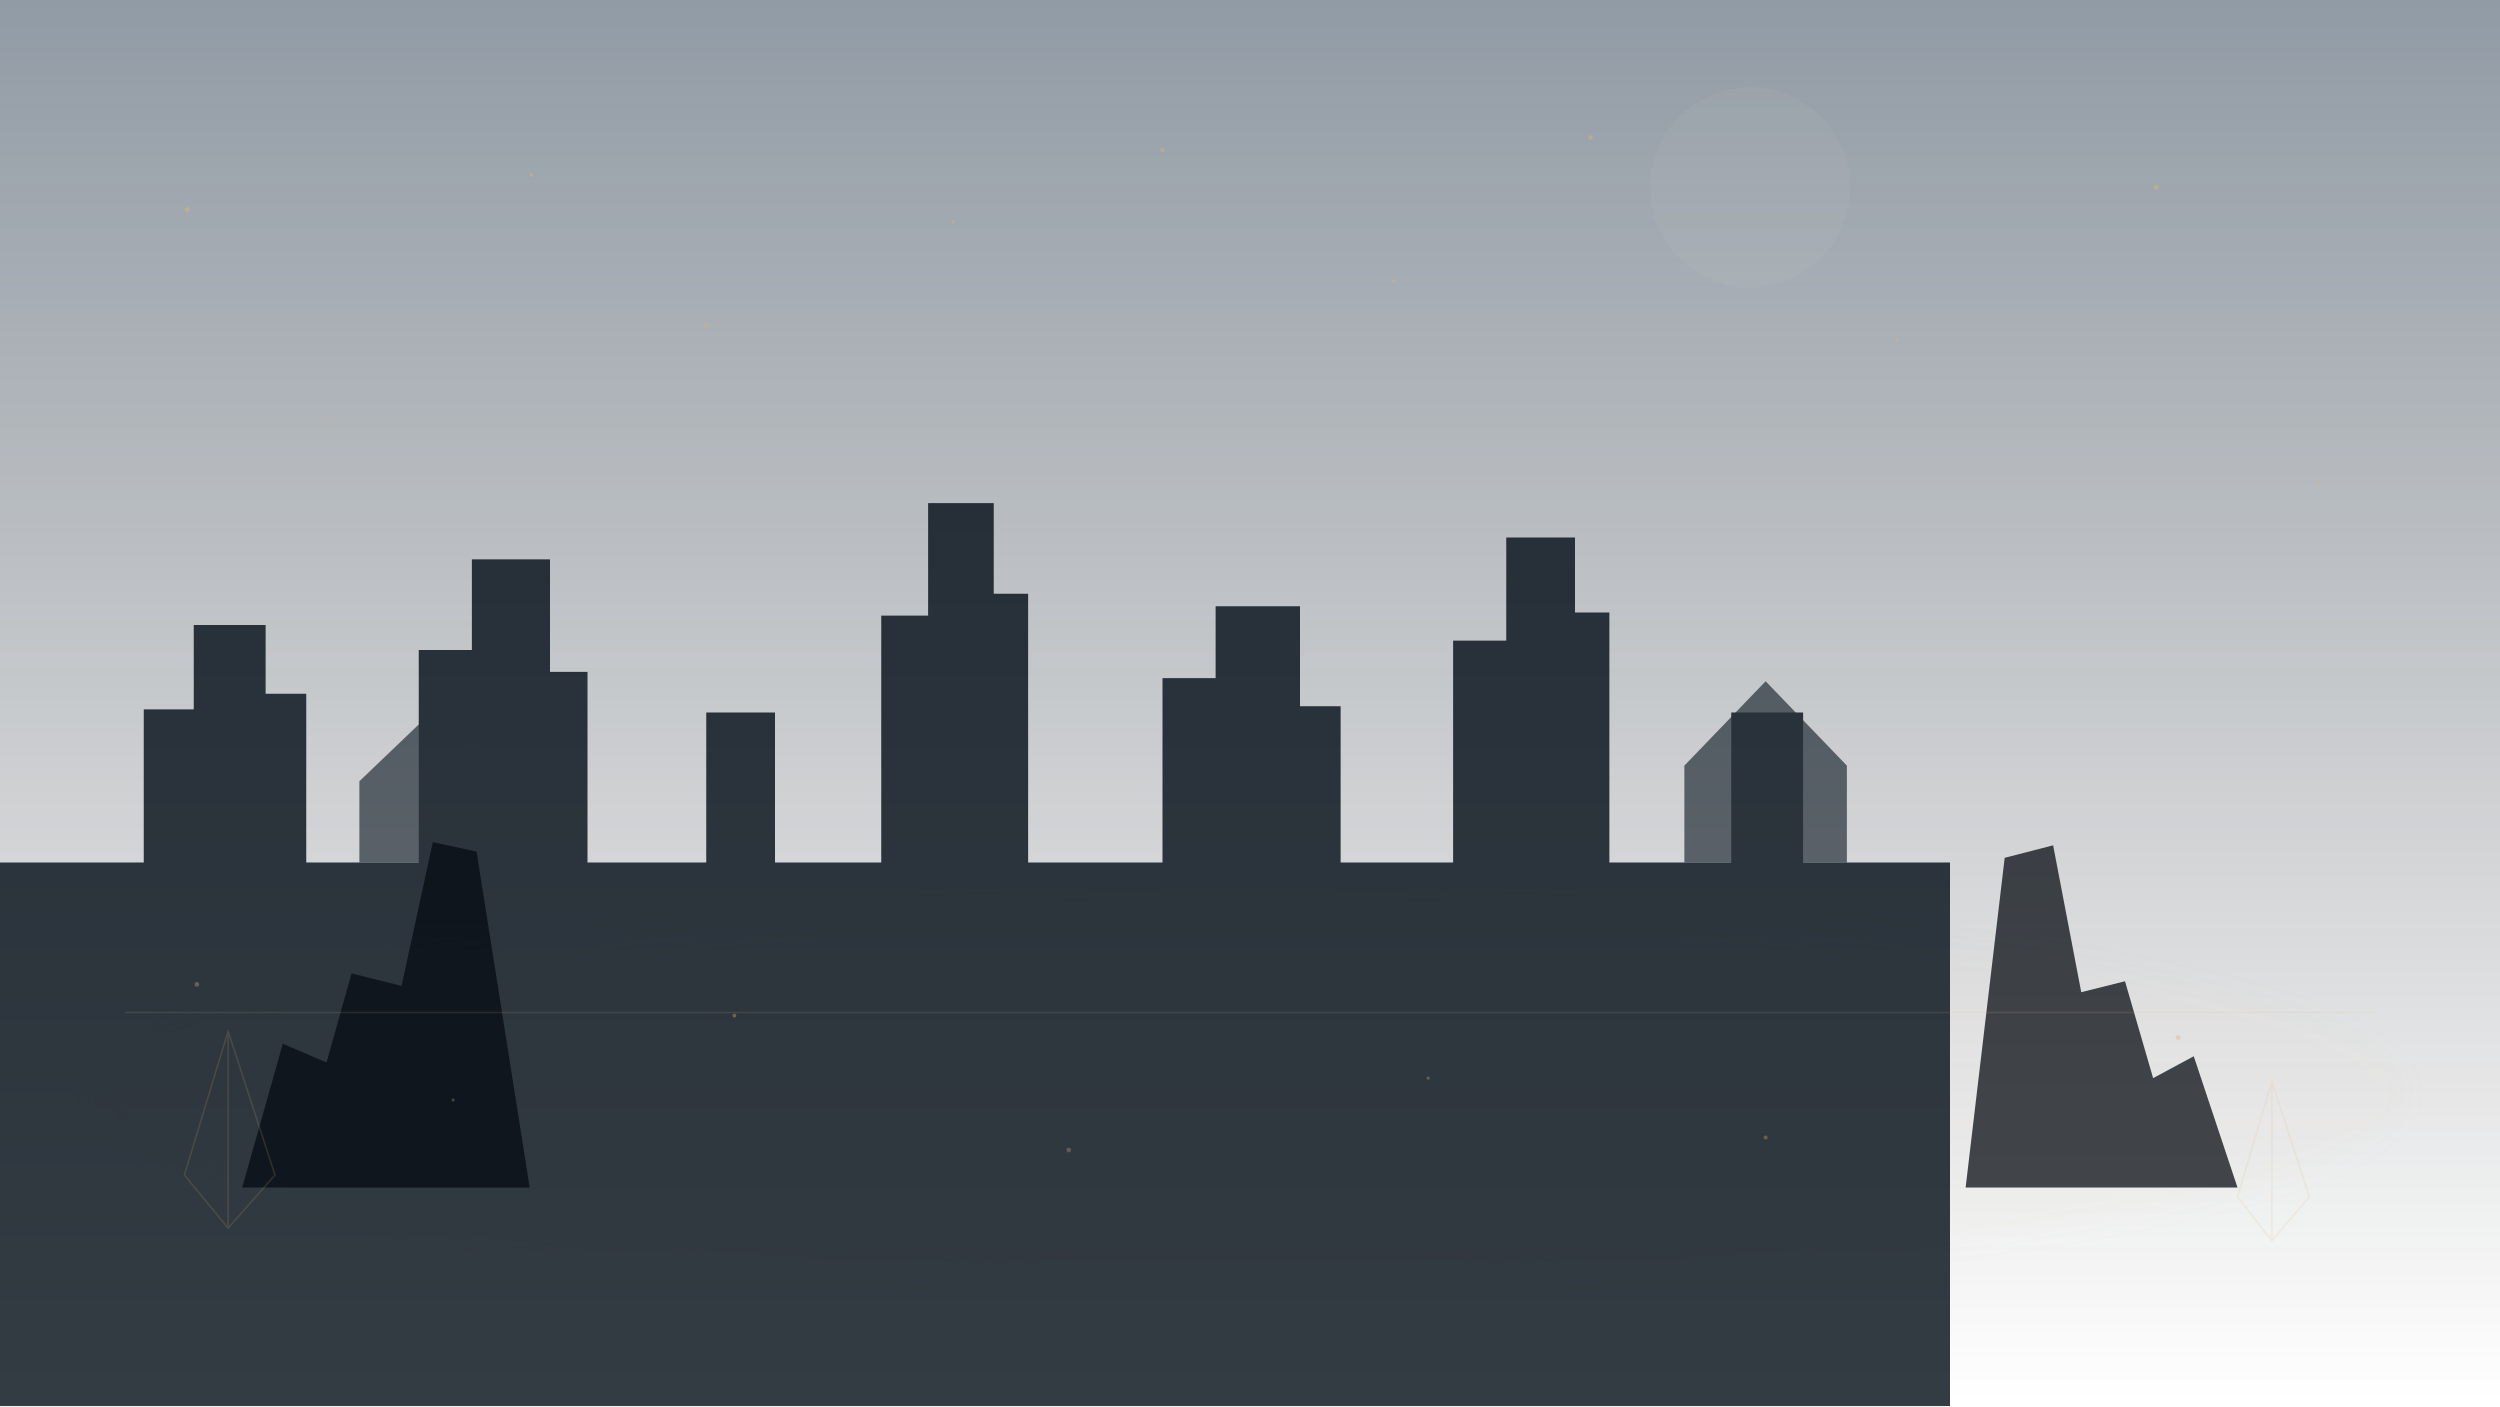
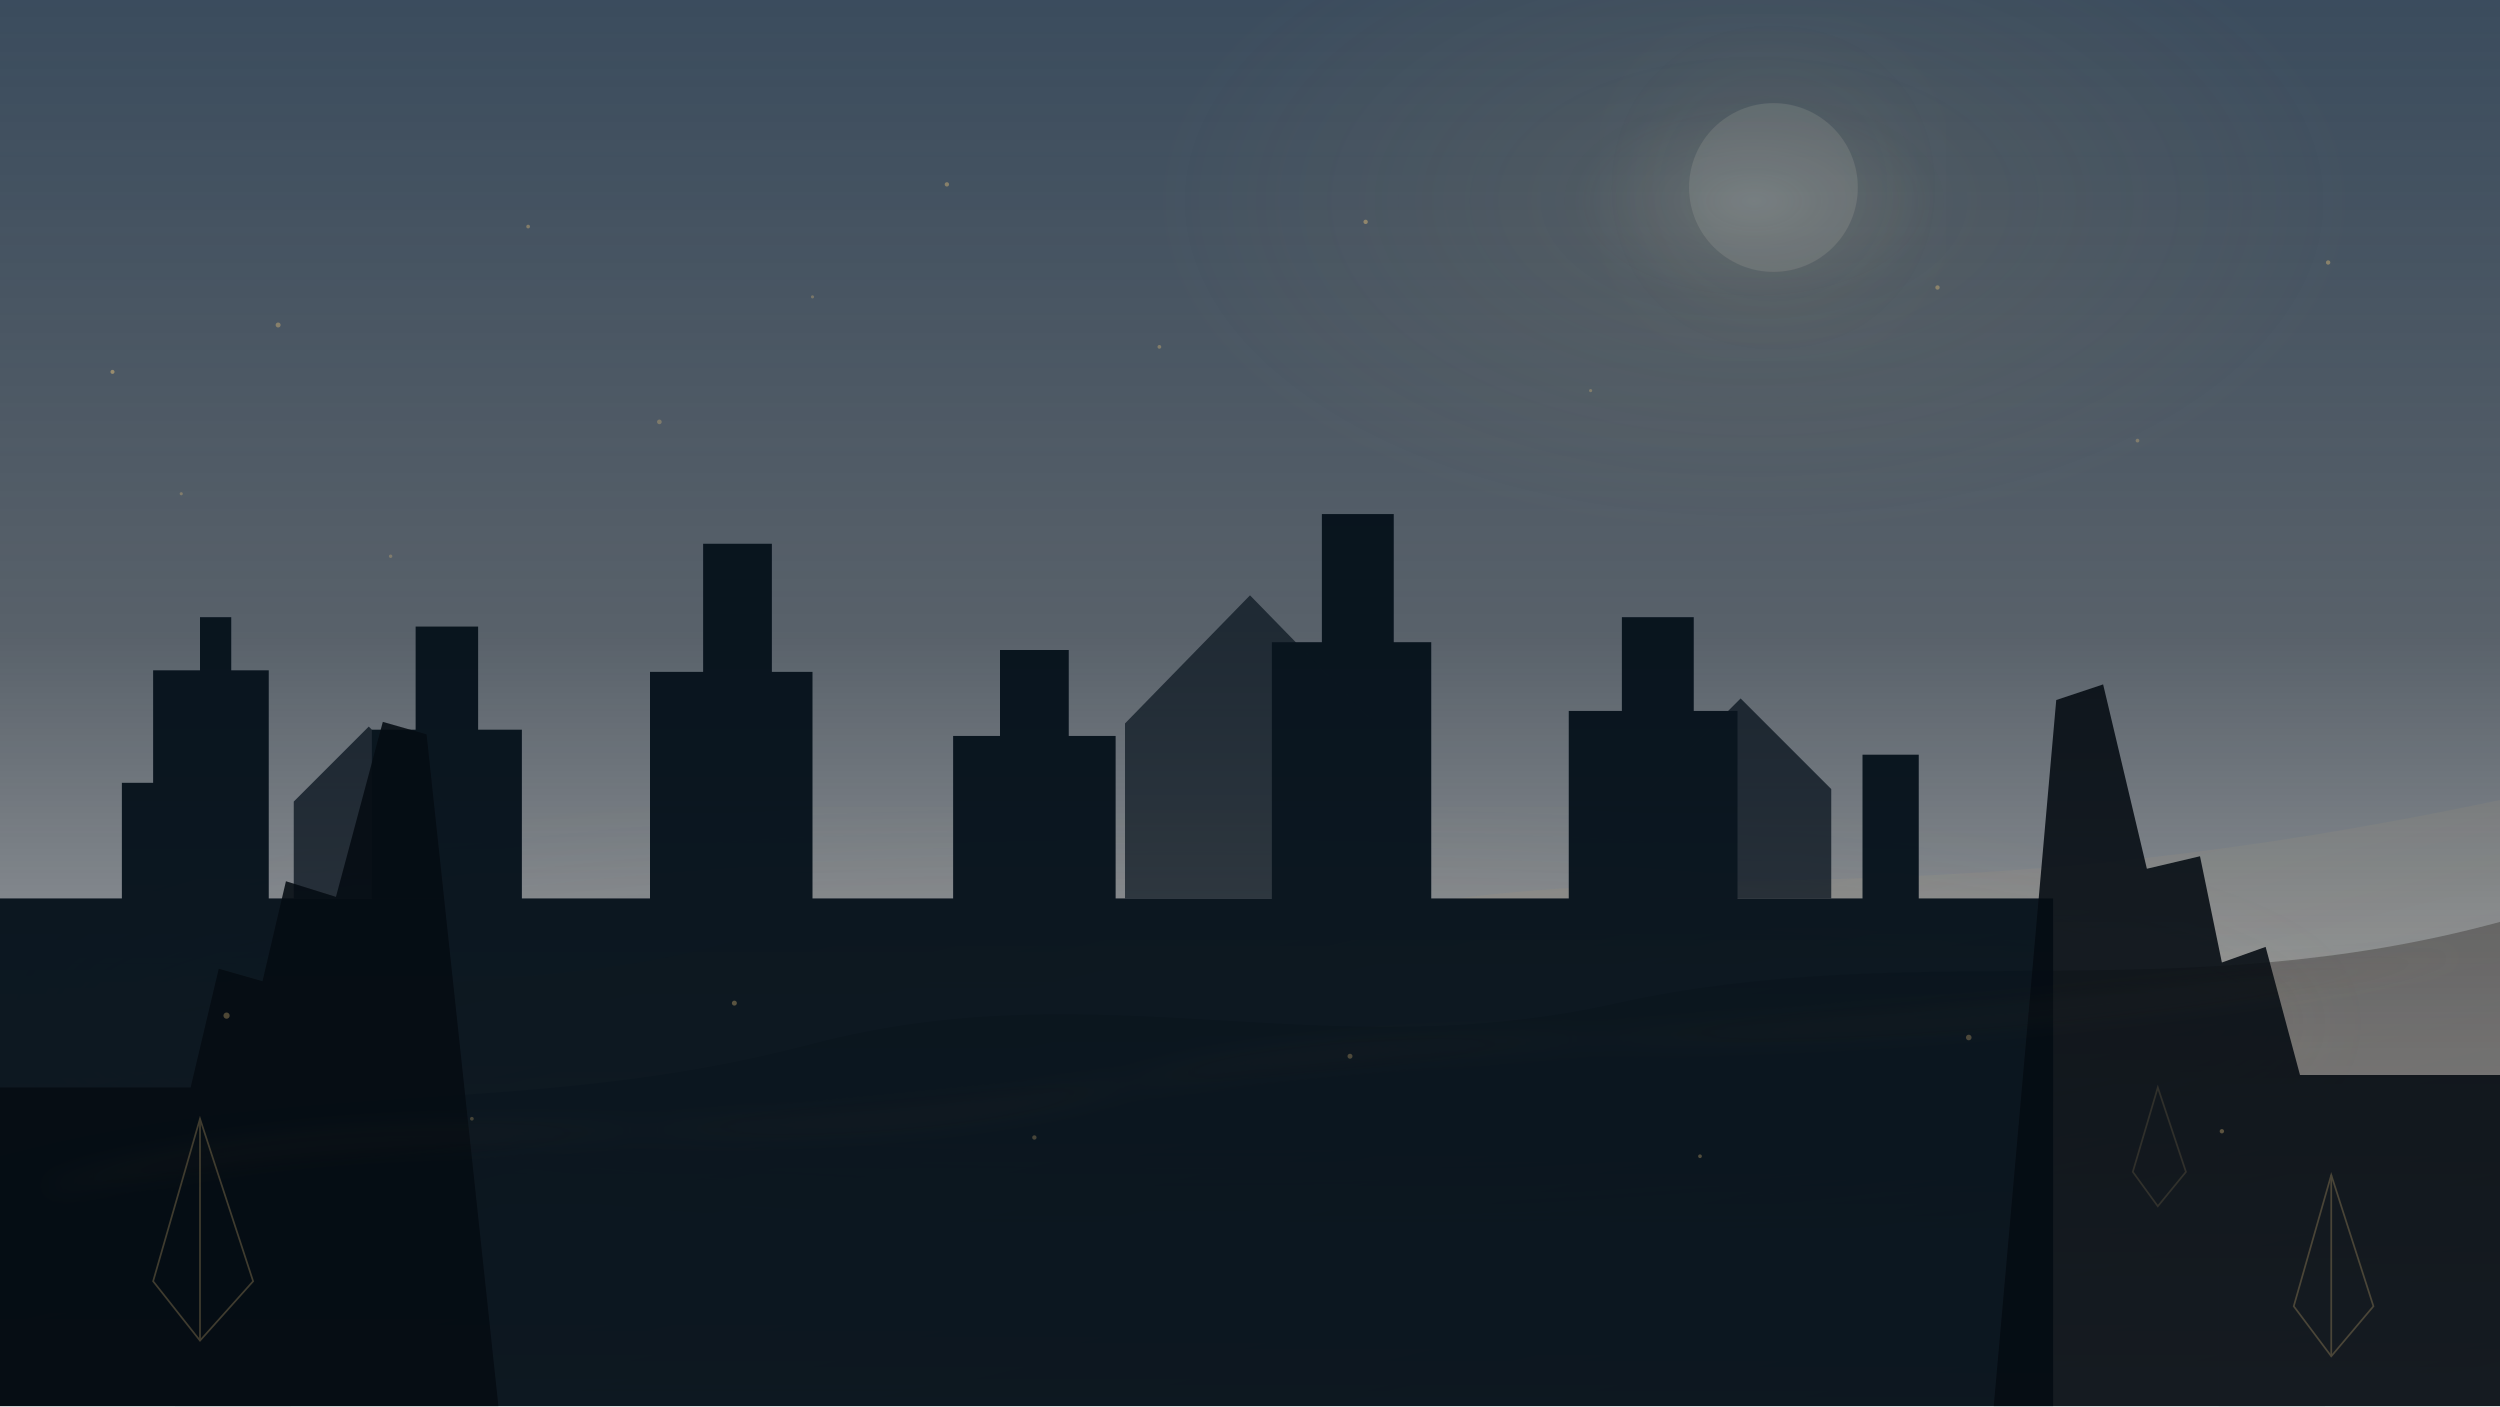
<svg xmlns="http://www.w3.org/2000/svg" viewBox="0 0 1600 900" preserveAspectRatio="xMidYMid slice">
  <defs>
    <linearGradient id="sky" x1="0" y1="0" x2="0" y2="1">
-       <stop offset="0" stop-color="#10263c" stop-opacity=".46" />
-       <stop offset=".56" stop-color="#09131f" stop-opacity=".20" />
-       <stop offset="1" stop-color="#03070d" stop-opacity="0" />
+       <stop offset="0" stop-color="#10253a" stop-opacity=".82" />
+       <stop offset=".45" stop-color="#0a1724" stop-opacity=".68" />
+       <stop offset="1" stop-color="#03070d" stop-opacity=".18" />
    </linearGradient>
-     <linearGradient id="gold" x1="0" y1="0" x2="1" y2="0">
+     <radialGradient id="moonGlow" cx="70%" cy="14%" r="24%">
+       <stop offset="0" stop-color="#f4e8c8" stop-opacity=".18" />
+       <stop offset=".3" stop-color="#d8b675" stop-opacity=".07" />
+       <stop offset="1" stop-color="#d8b675" stop-opacity="0" />
+     </radialGradient>
+     <linearGradient id="dune" x1="0" y1="0" x2="1" y2="1">
+       <stop stop-color="#8c6334" stop-opacity=".15" />
+       <stop offset=".5" stop-color="#d8b675" stop-opacity=".07" />
+       <stop offset="1" stop-color="#25190f" stop-opacity=".06" />
+     </linearGradient>
+     <linearGradient id="goldRail" x1="0" y1="0" x2="1" y2="0">
      <stop stop-color="#d8b675" stop-opacity="0" />
-       <stop offset=".5" stop-color="#f1d59b" stop-opacity=".30" />
+       <stop offset=".5" stop-color="#f1d59b" stop-opacity=".34" />
      <stop offset="1" stop-color="#d8b675" stop-opacity="0" />
    </linearGradient>
-     <filter id="soft">
-       <feGaussianBlur stdDeviation="9" />
+     <filter id="blur24">
+       <feGaussianBlur stdDeviation="24" />
+     </filter>
+     <filter id="blur8">
+       <feGaussianBlur stdDeviation="8" />
    </filter>
  </defs>
  <rect width="1600" height="900" fill="url(#sky)" />
-   <circle cx="1120" cy="120" r="64" fill="#f1eadc" opacity=".05" />
-   <ellipse cx="800" cy="700" rx="740" ry="120" fill="#d8b675" opacity=".025" filter="url(#soft)" />
-   <g fill="#06101a" opacity=".82">
-     <path d="M0 552H92v-98h32v-54h46v44h26v108h72v-136h34v-58h50v72h24v122h76v-96h44v96h68v-158h30v-72h42v58h22v172h86v-118h34v-46h54v64h26v100h72v-142h34v-66h44v48h22v160h78v-96h46v96h94v348H0Z" />
-     <path d="M230 552v-52l46-44 46 44v52Zm848 0v-62l52-54 52 54v62Z" opacity=".72" />
+   <rect width="1600" height="900" fill="url(#moonGlow)" />
+   <circle cx="1135" cy="120" r="54" fill="#f1eadc" opacity=".12" />
+   <circle cx="1135" cy="120" r="92" fill="#f1d59b" opacity=".025" filter="url(#blur24)" />
+   <ellipse cx="760" cy="655" rx="720" ry="115" fill="#d8b675" opacity=".045" filter="url(#blur24)" />
+   <path d="M0 676C176 614 320 644 468 603C650 553 751 601 910 578C1097 550 1254 585 1600 512V900H0Z" fill="url(#dune)" />
+   <path d="M0 740C196 688 334 717 520 668C704 620 848 684 1035 642C1226 600 1395 646 1600 590V900H0Z" fill="#130e0a" opacity=".30" />
+   <g fill="#04101a" opacity=".94">
+     <path d="M0 575H78v-74h20v-72h30v-34h20v34h24v146h66v-108h28v-66h40v66h28v108h82v-145h34v-82h44v82h26v145h90v-104h30v-55h44v55h30v104h100v-164h32v-82h46v82h24v164h88v-120h34v-60h46v60h28v120h80v-92h36v92h86v325H0Z" />
+     <path d="M188 575v-62l48-48 48 48v62Zm868 0v-70l58-58 58 58v70Z" opacity=".78" />
+     <path d="M720 575v-112l80-82 80 82v112Z" opacity=".72" />
  </g>
-   <g fill="#050b12" opacity=".74">
-     <path d="M0 760h155l26-92 28 12 16-57 32 8 20-92 28 6 34 215H0Z" />
-     <path d="M1600 760h-168l-28-84-26 14-18-62-28 7-18-94-31 8-25 211h342Z" />
+   <g fill="#050b12" opacity=".88">
+     <path d="M0 900V696h122l18-76 28 8 15-64 32 10 30-112 28 8 46 430Z" />
+     <path d="M1600 900V688h-128l-22-82-28 10-14-68-34 8-28-118-30 10-40 452Z" />
+     <path d="M112 712h74v188h-74zM1420 702h68v198h-68z" opacity=".72" />
  </g>
-   <g fill="none" stroke="#d8b675" opacity=".13">
-     <path d="M80 648H1520" />
-     <path d="M180 676H1420" stroke="url(#gold)" />
+   <g fill="none" stroke="#d8b675" stroke-width="1.1" opacity=".28">
+     <path d="M98 820l30-104 34 104-34 38Z" />
+     <path d="M128 716v142" />
+     <path d="M1468 836l24-84 27 84-27 32Z" />
+     <path d="M1492 752v116" />
+     <path d="M1365 750l16-54 18 54-18 22Z" opacity=".55" />
  </g>
+   <path d="M76 640H1524" stroke="url(#goldRail)" stroke-width="1" />
+   <path d="M200 672H1400" stroke="url(#goldRail)" stroke-width="1" opacity=".55" />
  <g fill="#d8b675">
-     <circle cx="120" cy="134" r="1.5" opacity=".50" />
-     <circle cx="210" cy="270" r="1" opacity=".28" />
-     <circle cx="340" cy="112" r="1.2" opacity=".44" />
-     <circle cx="452" cy="208" r="1.4" opacity=".32" />
-     <circle cx="610" cy="142" r="1" opacity=".42" />
-     <circle cx="744" cy="96" r="1.5" opacity=".36" />
-     <circle cx="892" cy="180" r="1.1" opacity=".40" />
-     <circle cx="1018" cy="88" r="1.4" opacity=".48" />
-     <circle cx="1214" cy="218" r="1" opacity=".34" />
-     <circle cx="1380" cy="120" r="1.5" opacity=".46" />
-     <circle cx="1484" cy="310" r="1" opacity=".32" />
-     <circle cx="126" cy="630" r="1.5" opacity=".34" />
-     <circle cx="290" cy="704" r="1" opacity=".28" />
-     <circle cx="470" cy="650" r="1.2" opacity=".38" />
-     <circle cx="684" cy="736" r="1.5" opacity=".30" />
-     <circle cx="914" cy="690" r="1" opacity=".34" />
-     <circle cx="1130" cy="728" r="1.3" opacity=".32" />
-     <circle cx="1394" cy="664" r="1.6" opacity=".38" />
+     <circle cx="72" cy="238" r="1.3" opacity=".55" />
+     <circle cx="116" cy="316" r="1" opacity=".36" />
+     <circle cx="178" cy="208" r="1.6" opacity=".44" />
+     <circle cx="250" cy="356" r="1.1" opacity=".33" />
+     <circle cx="338" cy="145" r="1.2" opacity=".42" />
+     <circle cx="422" cy="270" r="1.5" opacity=".35" />
+     <circle cx="520" cy="190" r="1" opacity=".34" />
+     <circle cx="606" cy="118" r="1.4" opacity=".46" />
+     <circle cx="742" cy="222" r="1.2" opacity=".40" />
+     <circle cx="874" cy="142" r="1.4" opacity=".50" />
+     <circle cx="1018" cy="250" r="1" opacity=".36" />
+     <circle cx="1240" cy="184" r="1.4" opacity=".44" />
+     <circle cx="1368" cy="282" r="1.2" opacity=".36" />
+     <circle cx="1490" cy="168" r="1.4" opacity=".46" />
+     <circle cx="145" cy="650" r="2" opacity=".34" />
+     <circle cx="302" cy="716" r="1.2" opacity=".28" />
+     <circle cx="470" cy="642" r="1.6" opacity=".38" />
+     <circle cx="662" cy="728" r="1.4" opacity=".30" />
+     <circle cx="864" cy="676" r="1.6" opacity=".32" />
+     <circle cx="1088" cy="740" r="1.2" opacity=".34" />
+     <circle cx="1260" cy="664" r="1.8" opacity=".32" />
+     <circle cx="1422" cy="724" r="1.4" opacity=".38" />
  </g>
-   <g fill="none" stroke="#d8b675" opacity=".16">
-     <path d="M118 752l28-92 30 92-30 34Z" />
-     <path d="M146 660v126" />
-     <path d="M1432 766l22-74 24 74-24 28Z" />
-     <path d="M1454 692v102" />
-   </g>
+   <path d="M30 760C286 688 470 756 720 694C940 640 1134 694 1570 612" stroke="#d8b675" stroke-width="2" opacity=".08" filter="url(#blur8)" />
</svg>
